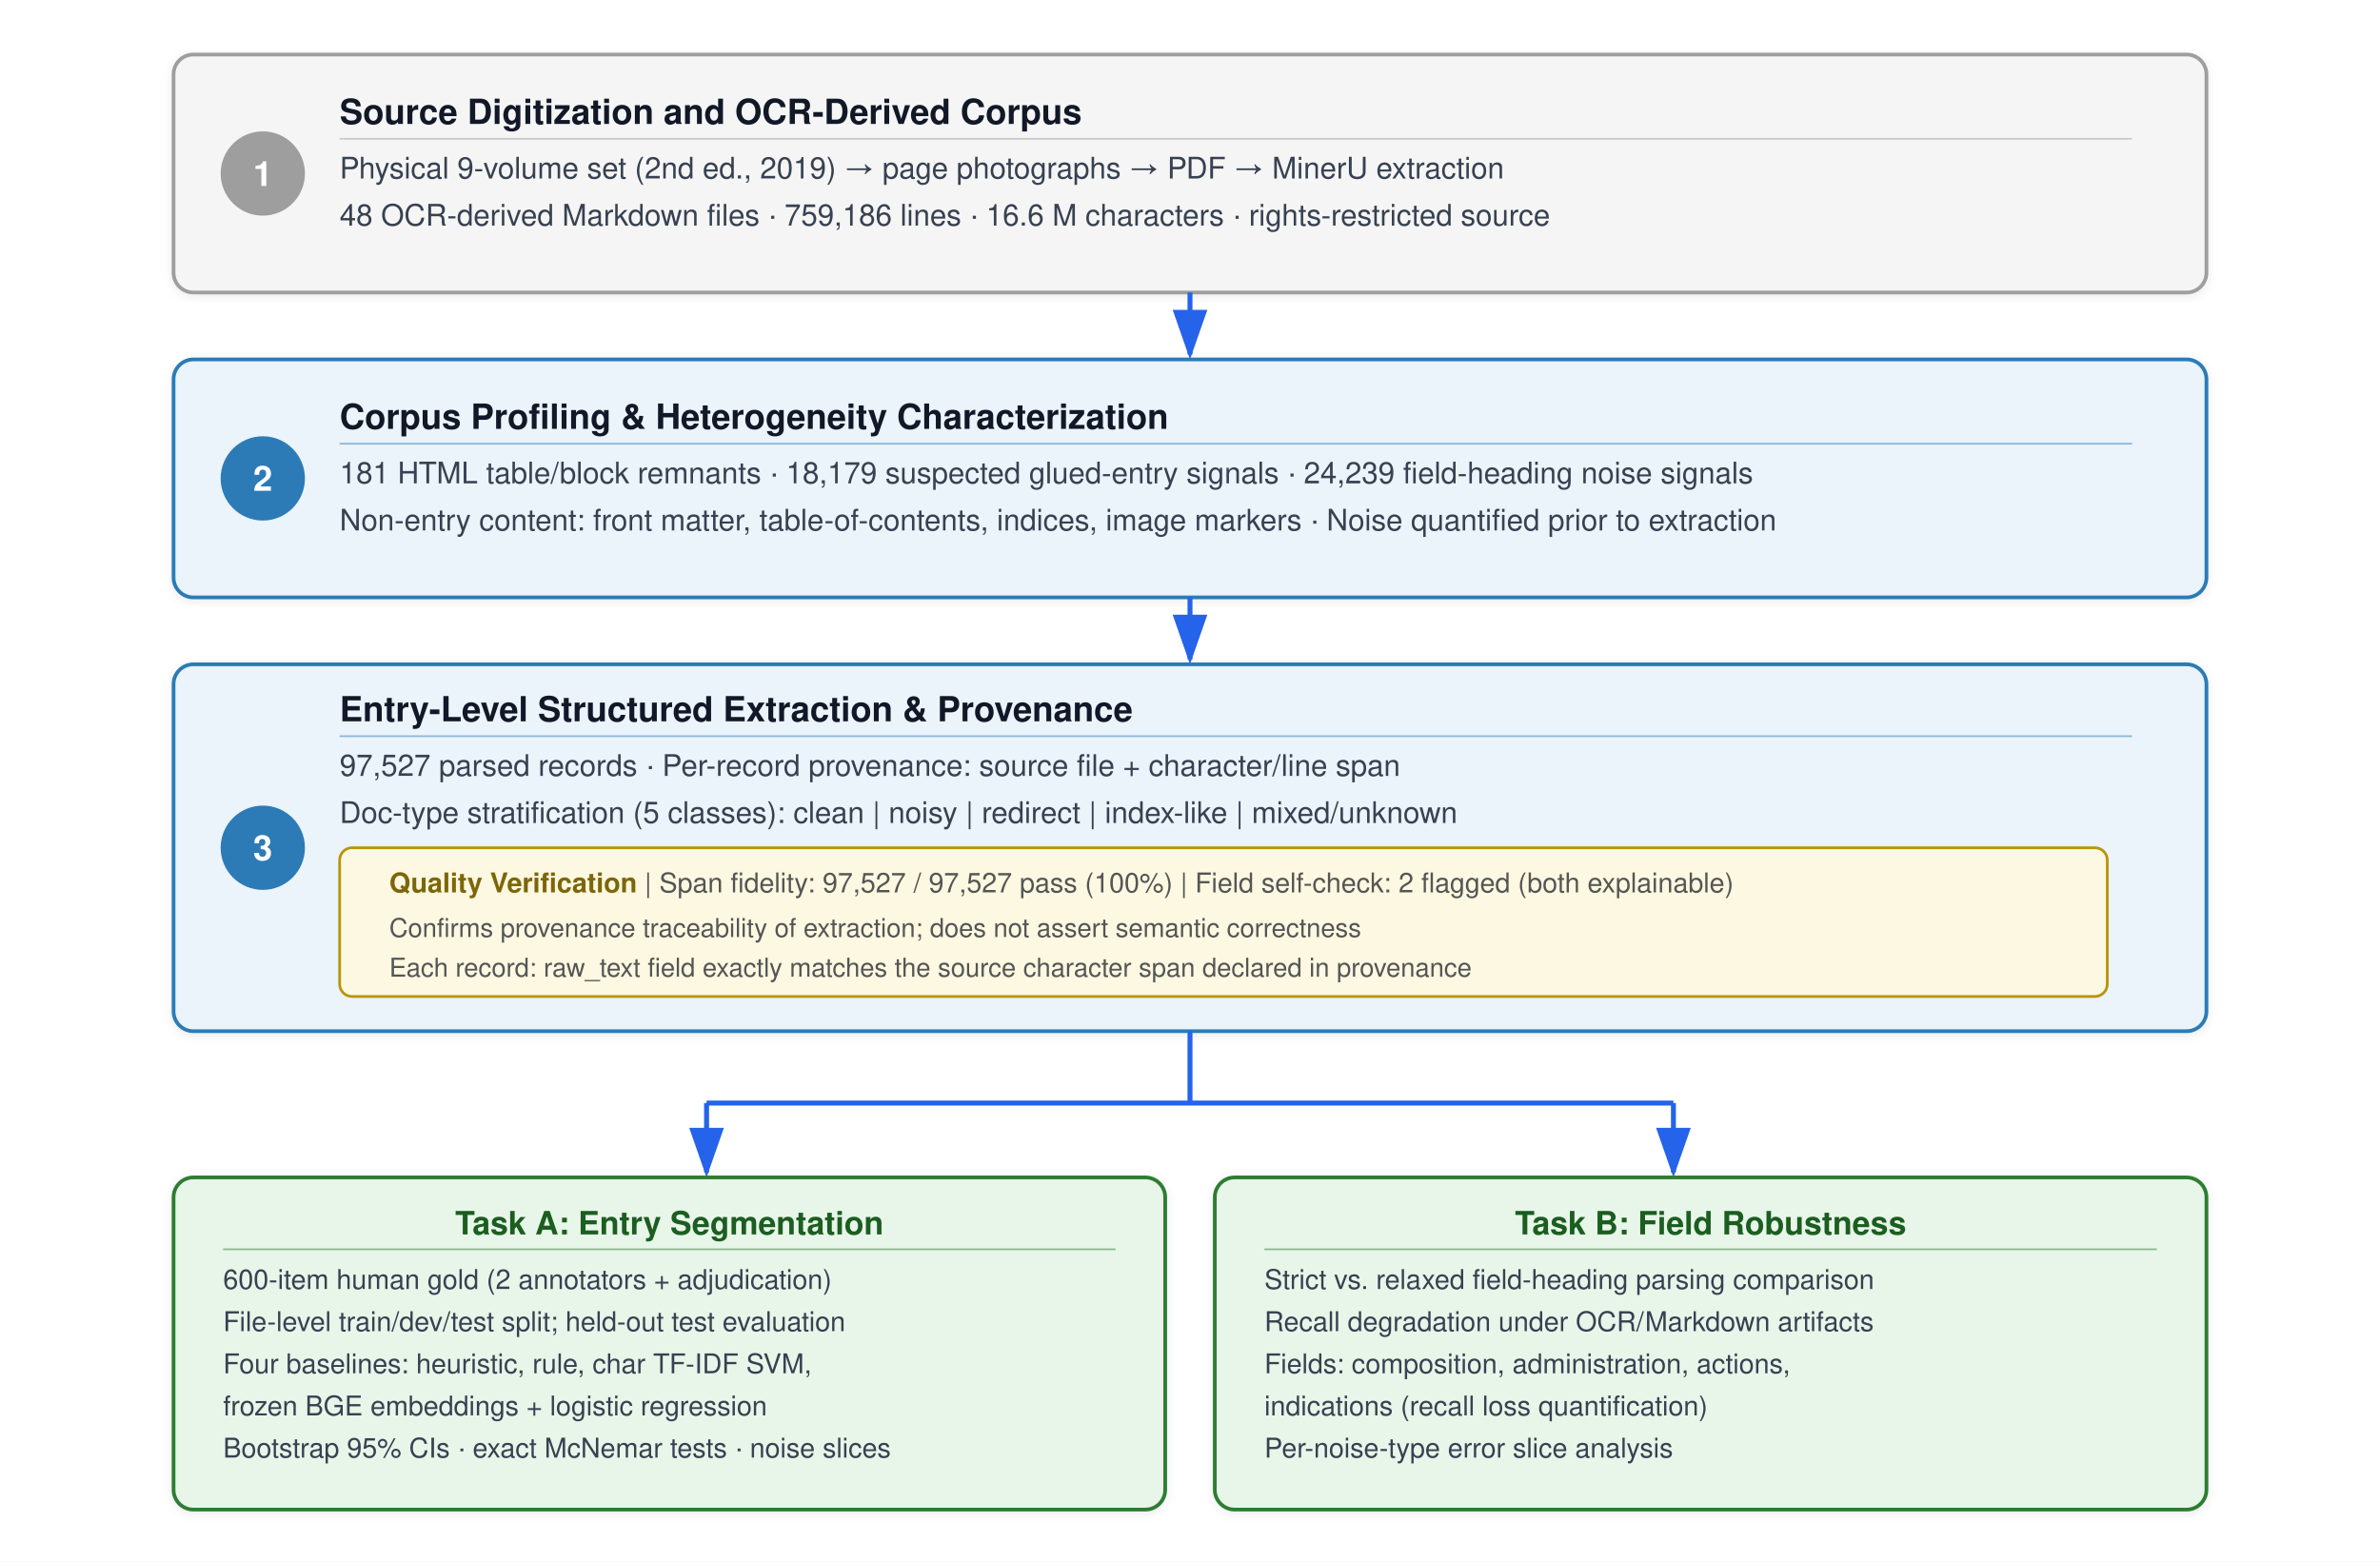
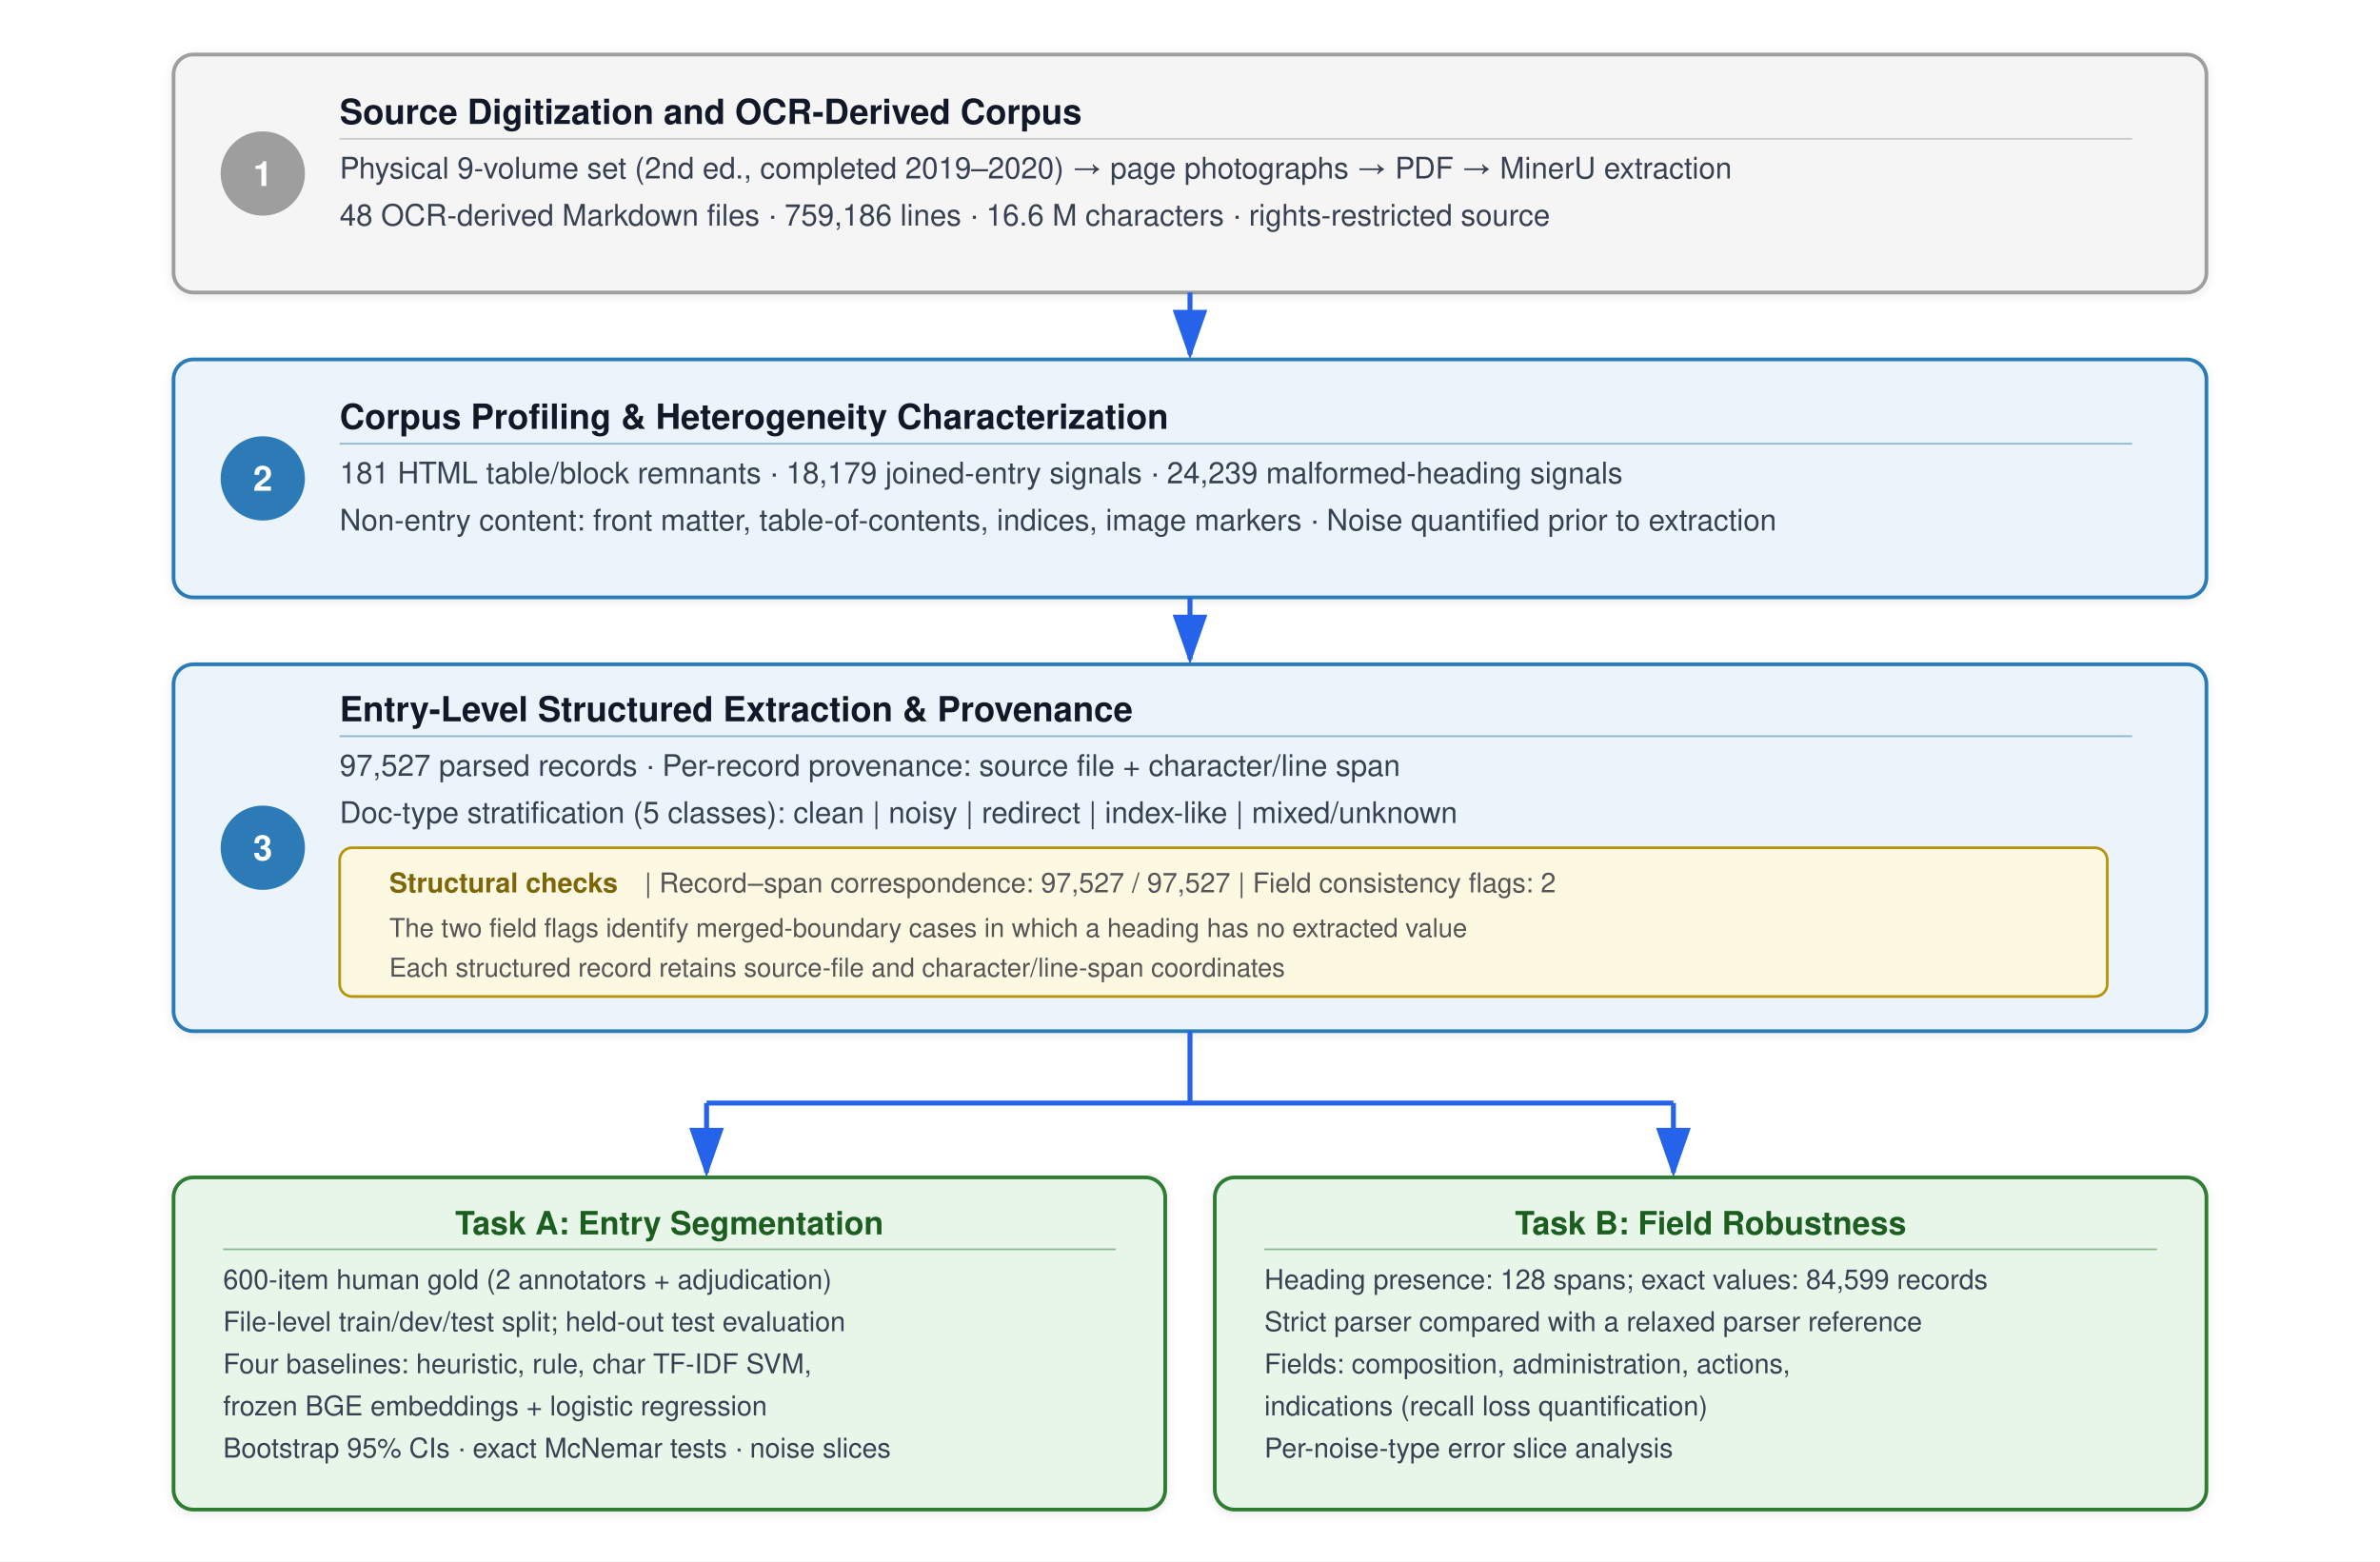
<svg xmlns="http://www.w3.org/2000/svg" viewBox="0 0 960 630">
  <defs>
    <style>
      text { font-family: "Helvetica Neue", Helvetica, Arial, sans-serif; }
    </style>
    <marker id="arr" markerWidth="10" markerHeight="7" refX="9" refY="3.5" orient="auto">
      <polygon points="0 0, 10 3.5, 0 7" fill="#2563eb" />
    </marker>
    <marker id="arr-sm" markerWidth="8" markerHeight="6" refX="7" refY="3" orient="auto">
      <polygon points="0 0, 8 3, 0 6" fill="#2563eb" />
    </marker>
    <filter id="shadow" x="-4%" y="-4%" width="108%" height="108%">
      <feDropShadow dx="0" dy="1" stdDeviation="2" flood-opacity="0.08" />
    </filter>
  </defs>
  <rect width="960" height="630" fill="#ffffff" />
  <rect x="70" y="22" width="820" height="96" rx="8" fill="#F5F5F5" stroke="#9E9E9E" stroke-width="1.5" filter="url(#shadow)" />
  <circle cx="106" cy="70" r="17" fill="#9E9E9E" />
  <text x="106" y="75" text-anchor="middle" fill="#ffffff" font-size="14" font-weight="700">1</text>
  <text x="137" y="50" fill="#111827" font-size="14" font-weight="700">Source Digitization and OCR-Derived Corpus</text>
  <line x1="137" y1="56" x2="860" y2="56" stroke="#9E9E9E" stroke-width="0.7" opacity="0.5" />
-   <text x="137" y="72" fill="#374151" font-size="12">Physical 9-volume set (2nd ed., 2019)  →  page photographs  →  PDF  →  MinerU extraction</text>
+   <text x="137" y="72" fill="#374151" font-size="12">Physical 9-volume set (2nd ed., completed 2019–2020)  →  page photographs  →  PDF  →  MinerU extraction</text>
  <text x="137" y="91" fill="#374151" font-size="12">48 OCR-derived Markdown files  ·  759,186 lines  ·  16.6 M characters  ·  rights-restricted source</text>
  <line x1="480" y1="118" x2="480" y2="143" stroke="#2563eb" stroke-width="2" marker-end="url(#arr)" />
  <rect x="70" y="145" width="820" height="96" rx="8" fill="#EBF3FB" stroke="#2C7BB6" stroke-width="1.5" filter="url(#shadow)" />
  <circle cx="106" cy="193" r="17" fill="#2C7BB6" />
  <text x="106" y="198" text-anchor="middle" fill="#ffffff" font-size="14" font-weight="700">2</text>
  <text x="137" y="173" fill="#111827" font-size="14" font-weight="700">Corpus Profiling &amp; Heterogeneity Characterization</text>
  <line x1="137" y1="179" x2="860" y2="179" stroke="#2C7BB6" stroke-width="0.7" opacity="0.5" />
-   <text x="137" y="195" fill="#374151" font-size="12">181 HTML table/block remnants  ·  18,179 suspected glued-entry signals  ·  24,239 field-heading noise signals</text>
+   <text x="137" y="195" fill="#374151" font-size="12">181 HTML table/block remnants  ·  18,179 joined-entry signals  ·  24,239 malformed-heading signals</text>
  <text x="137" y="214" fill="#374151" font-size="12">Non-entry content: front matter, table-of-contents, indices, image markers  ·  Noise quantified prior to extraction</text>
  <line x1="480" y1="241" x2="480" y2="266" stroke="#2563eb" stroke-width="2" marker-end="url(#arr)" />
  <rect x="70" y="268" width="820" height="148" rx="8" fill="#EBF3FB" stroke="#2C7BB6" stroke-width="1.5" filter="url(#shadow)" />
  <circle cx="106" cy="342" r="17" fill="#2C7BB6" />
  <text x="106" y="347" text-anchor="middle" fill="#ffffff" font-size="14" font-weight="700">3</text>
  <text x="137" y="291" fill="#111827" font-size="14" font-weight="700">Entry-Level Structured Extraction &amp; Provenance</text>
  <line x1="137" y1="297" x2="860" y2="297" stroke="#2C7BB6" stroke-width="0.7" opacity="0.5" />
  <text x="137" y="313" fill="#374151" font-size="12">97,527 parsed records  ·  Per-record provenance: source file + character/line span</text>
  <text x="137" y="332" fill="#374151" font-size="12">Doc-type stratification (5 classes):   clean  |  noisy  |  redirect  |  index-like  |  mixed/unknown</text>
  <rect x="137" y="342" width="713" height="60" rx="5" fill="#FDF8E1" stroke="#B7950B" stroke-width="1.1" />
-   <text x="157" y="360" fill="#7D6608" font-size="11" font-weight="700">Quality Verification</text>
-   <text x="260" y="360" fill="#555555" font-size="11">|  Span fidelity: 97,527 / 97,527 pass (100%)  |  Field self-check: 2 flagged (both explainable)</text>
-   <text x="157" y="378" fill="#555555" font-size="10.5">Confirms provenance traceability of extraction; does not assert semantic correctness</text>
-   <text x="157" y="394" fill="#555555" font-size="10.5">Each record: raw_text field exactly matches the source character span declared in provenance</text>
+   <text x="157" y="360" fill="#7D6608" font-size="11" font-weight="700">Structural checks</text>
+   <text x="260" y="360" fill="#555555" font-size="11">|  Record–span correspondence: 97,527 / 97,527  |  Field consistency flags: 2</text>
+   <text x="157" y="378" fill="#555555" font-size="10.5">The two field flags identify merged-boundary cases in which a heading has no extracted value</text>
+   <text x="157" y="394" fill="#555555" font-size="10.5">Each structured record retains source-file and character/line-span coordinates</text>
  <line x1="480" y1="416" x2="480" y2="445" stroke="#2563eb" stroke-width="2" />
  <line x1="285" y1="445" x2="675" y2="445" stroke="#2563eb" stroke-width="2" />
  <line x1="285" y1="445" x2="285" y2="473" stroke="#2563eb" stroke-width="2" marker-end="url(#arr)" />
  <line x1="675" y1="445" x2="675" y2="473" stroke="#2563eb" stroke-width="2" marker-end="url(#arr)" />
  <rect x="70" y="475" width="400" height="134" rx="8" fill="#E8F5E9" stroke="#2E7D32" stroke-width="1.5" filter="url(#shadow)" />
  <text x="270" y="498" text-anchor="middle" fill="#1B5E20" font-size="13" font-weight="700">Task A: Entry Segmentation</text>
  <line x1="90" y1="504" x2="450" y2="504" stroke="#2E7D32" stroke-width="0.7" opacity="0.5" />
  <text x="90" y="520" fill="#374151" font-size="11">600-item human gold (2 annotators + adjudication)</text>
  <text x="90" y="537" fill="#374151" font-size="11">File-level train/dev/test split; held-out test evaluation</text>
  <text x="90" y="554" fill="#374151" font-size="11">Four baselines: heuristic, rule, char TF-IDF SVM,</text>
  <text x="90" y="571" fill="#374151" font-size="11">   frozen BGE embeddings + logistic regression</text>
  <text x="90" y="588" fill="#374151" font-size="11">Bootstrap 95% CIs  ·  exact McNemar tests  ·  noise slices</text>
  <rect x="490" y="475" width="400" height="134" rx="8" fill="#E8F5E9" stroke="#2E7D32" stroke-width="1.5" filter="url(#shadow)" />
  <text x="690" y="498" text-anchor="middle" fill="#1B5E20" font-size="13" font-weight="700">Task B: Field Robustness</text>
  <line x1="510" y1="504" x2="870" y2="504" stroke="#2E7D32" stroke-width="0.7" opacity="0.5" />
-   <text x="510" y="520" fill="#374151" font-size="11">Strict vs. relaxed field-heading parsing comparison</text>
-   <text x="510" y="537" fill="#374151" font-size="11">Recall degradation under OCR/Markdown artifacts</text>
+   <text x="510" y="520" fill="#374151" font-size="11">Heading presence: 128 spans; exact values: 84,599 records</text>
+   <text x="510" y="537" fill="#374151" font-size="11">Strict parser compared with a relaxed parser reference</text>
  <text x="510" y="554" fill="#374151" font-size="11">Fields: composition, administration, actions,</text>
  <text x="510" y="571" fill="#374151" font-size="11">   indications (recall loss quantification)</text>
  <text x="510" y="588" fill="#374151" font-size="11">Per-noise-type error slice analysis</text>
</svg>
